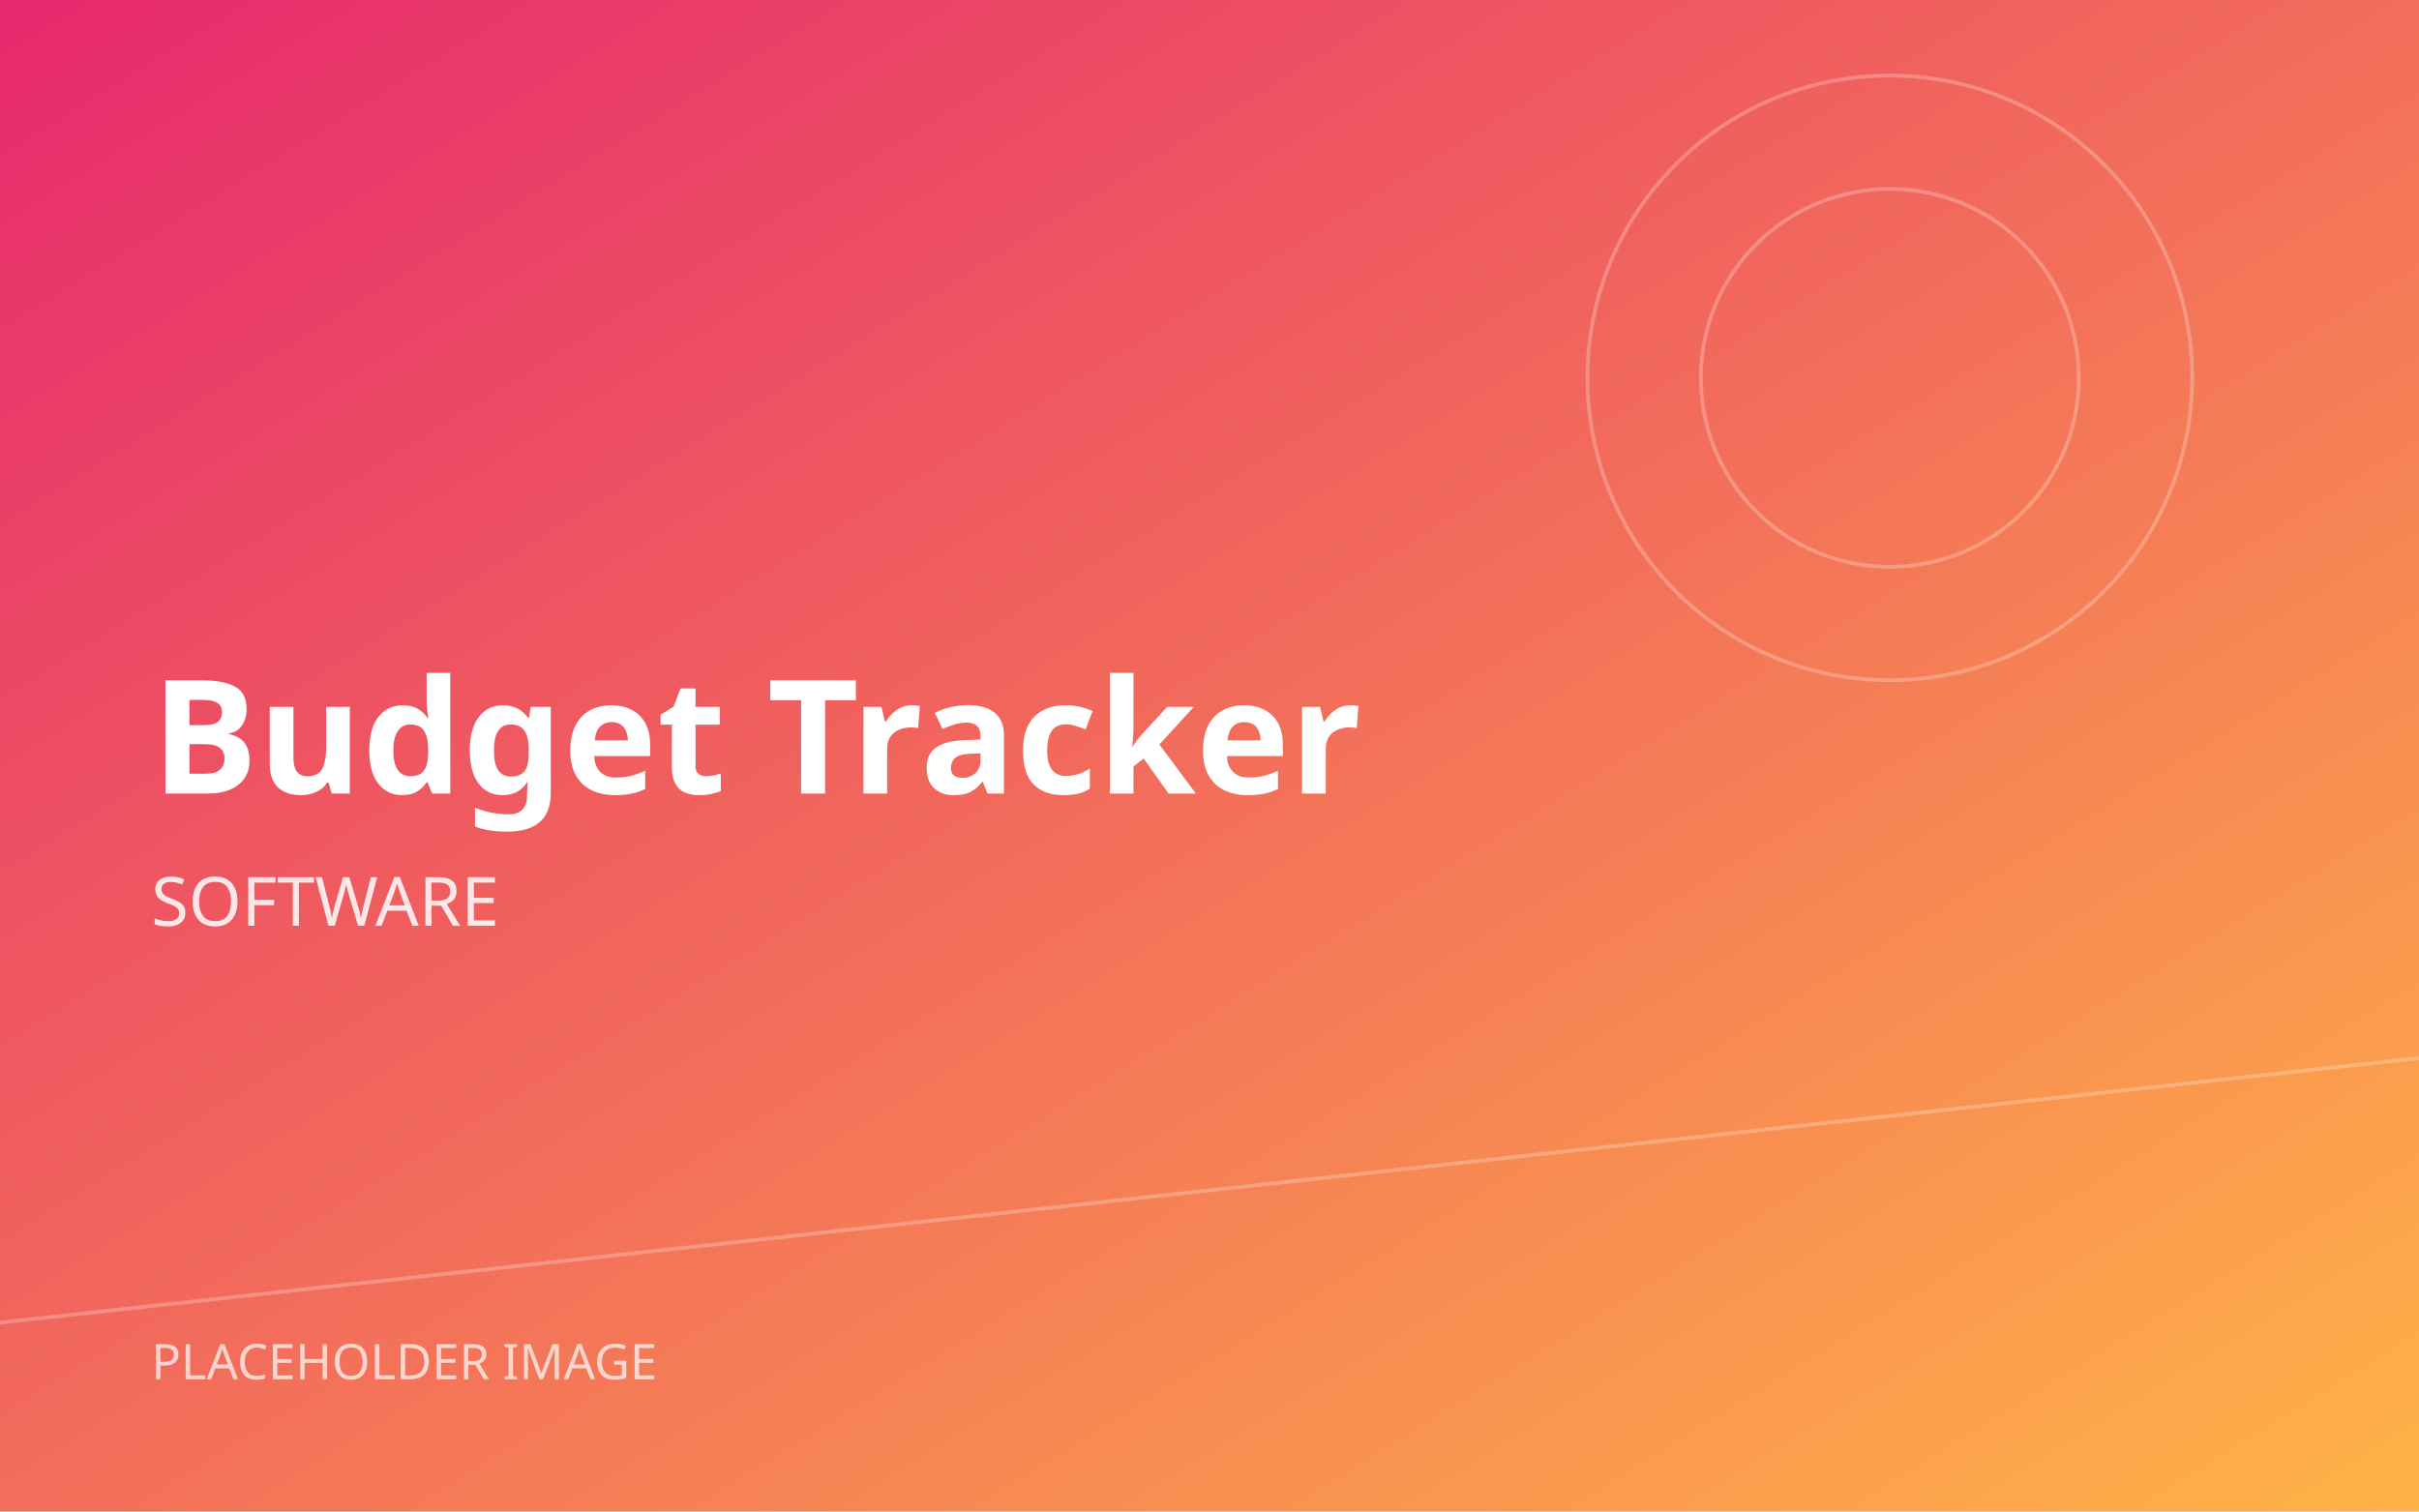
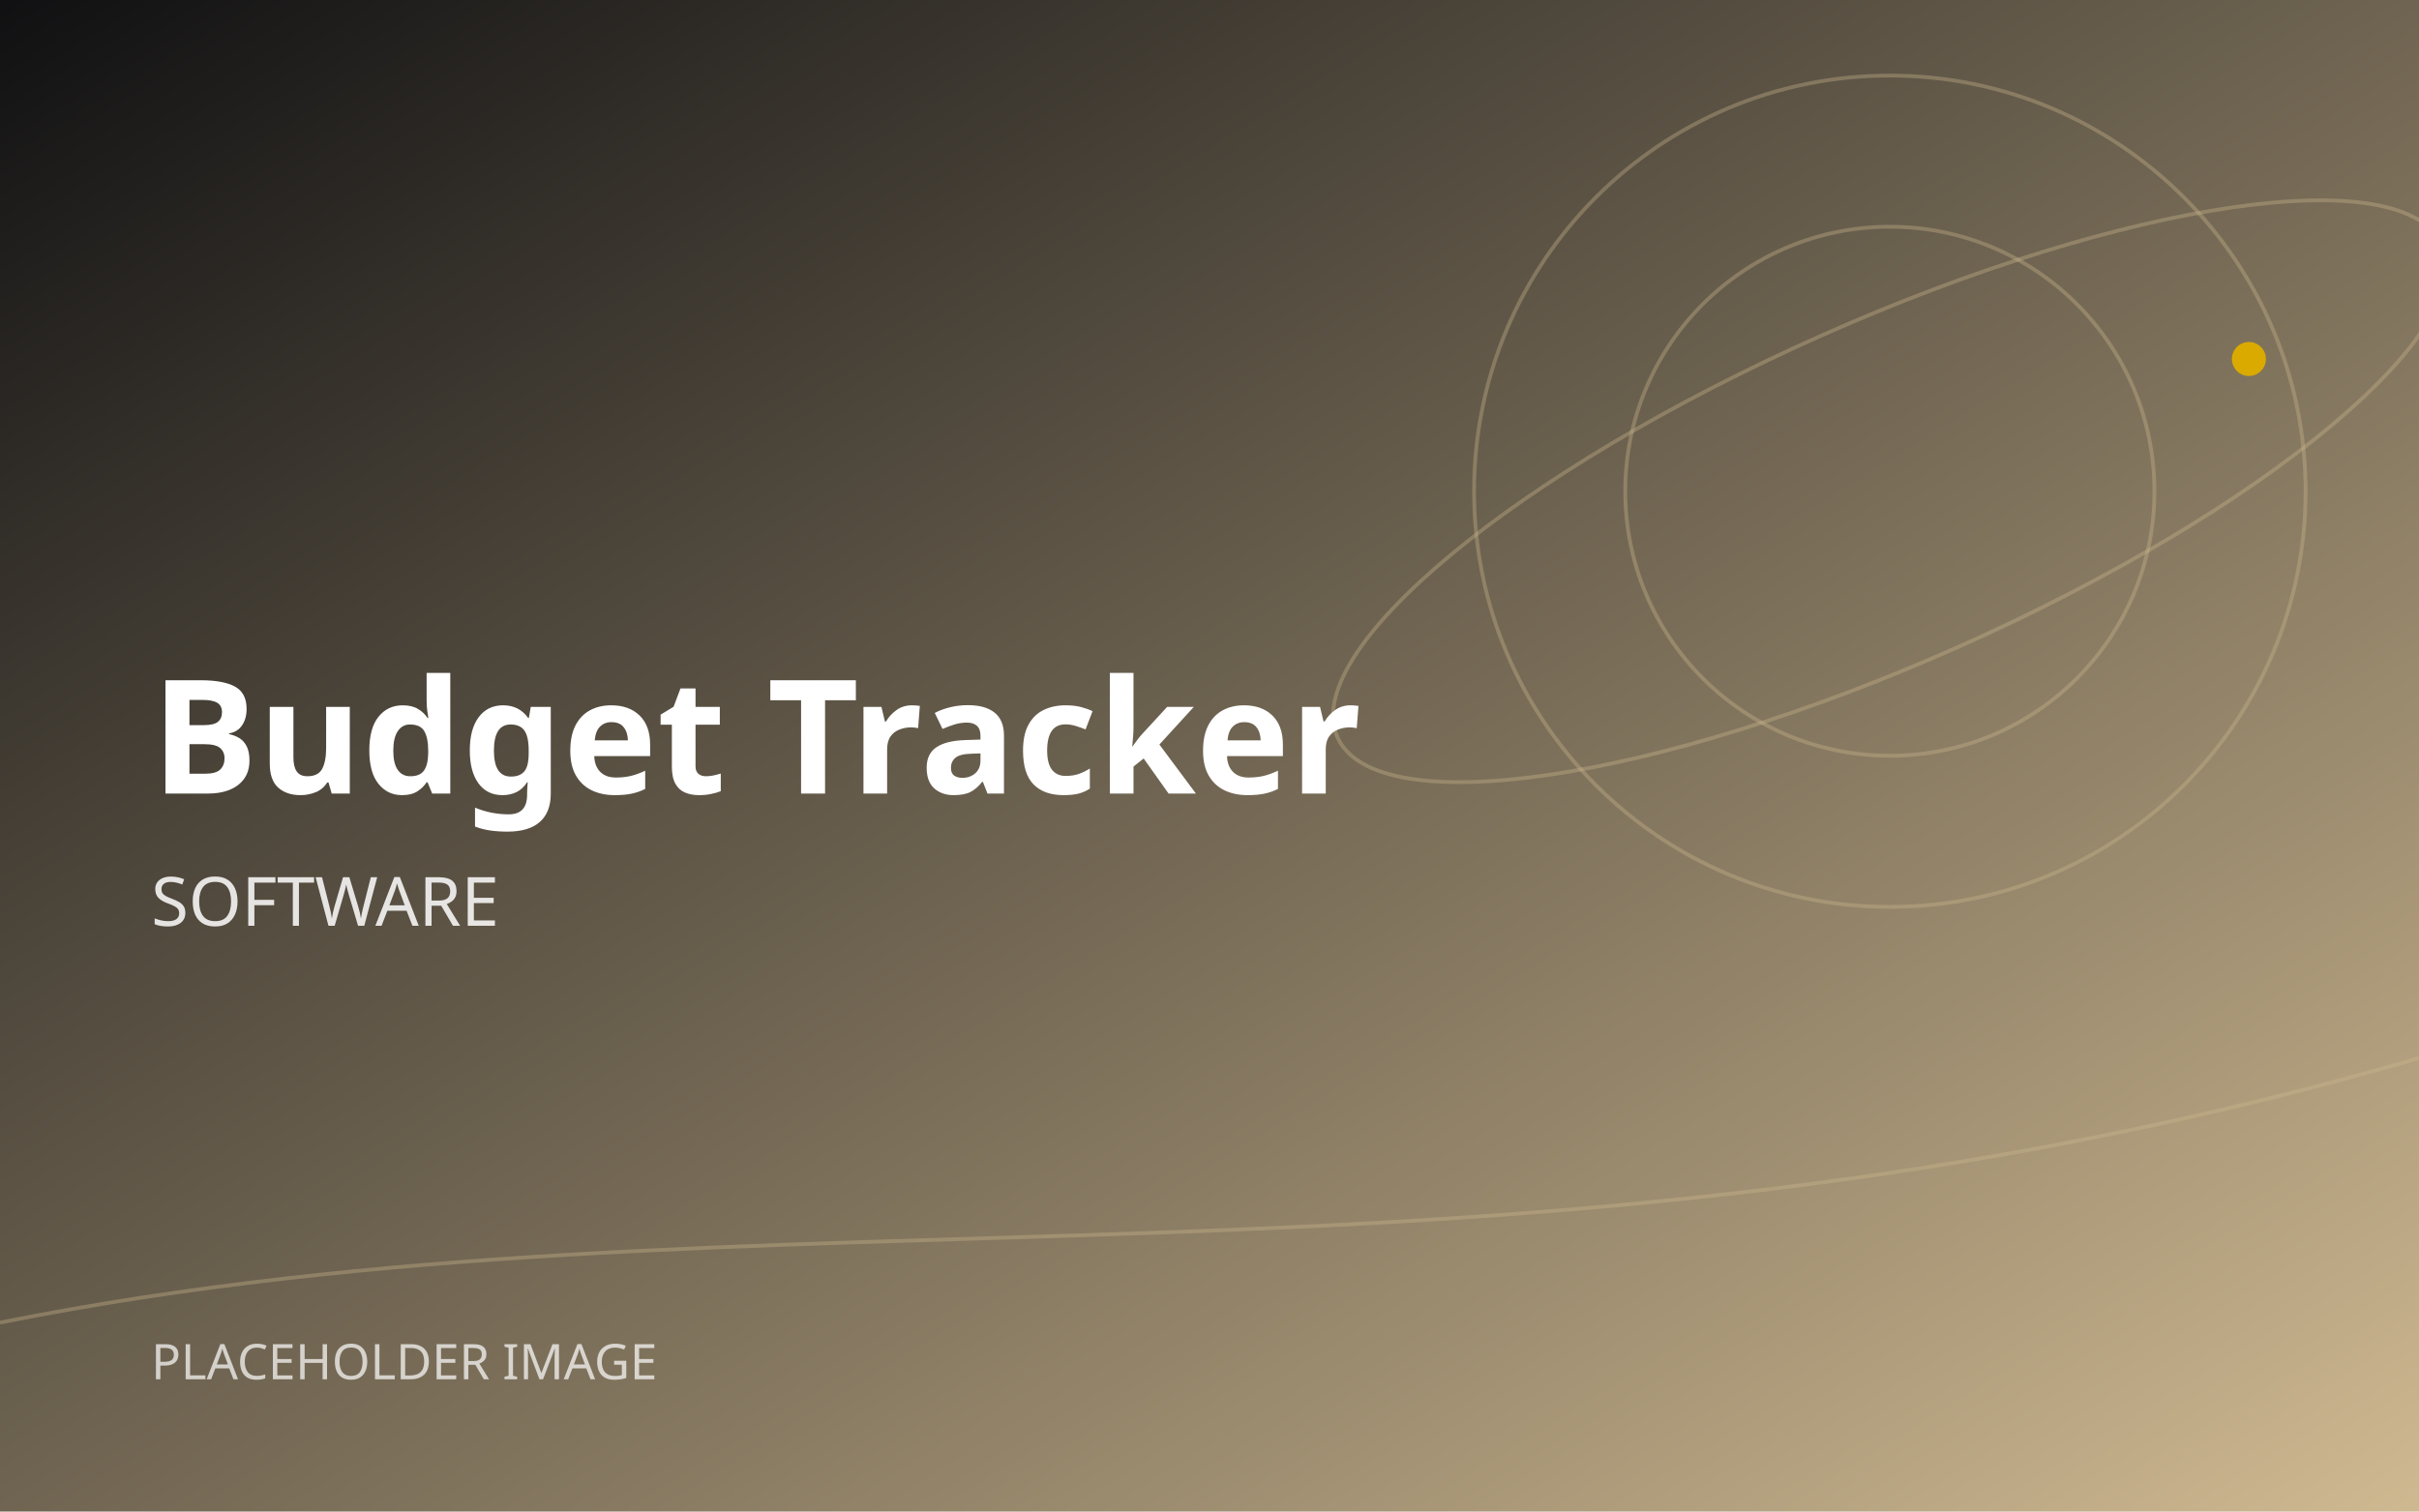
<svg xmlns="http://www.w3.org/2000/svg" viewBox="0 0 1280 800" width="1280" height="800">
  <defs>
    <linearGradient id="g" x1="0" y1="0" x2="1" y2="1">
-       <stop offset="0" stop-color="#e6286e" />
-       <stop offset="1" stop-color="#ffb347" />
+       <stop offset="0" stop-color="#101012" />
+       <stop offset="1" stop-color="#cfb991" />
    </linearGradient>
  </defs>
  <rect width="1280" height="800" fill="url(#g)" />
-   <g fill="none" stroke="#fff" stroke-opacity=".25" stroke-width="2">
-     <circle cx="1000" cy="200" r="160" />
-     <circle cx="1000" cy="200" r="100" />
-     <path d="M0 700 L1280 560" />
+   <g fill="none" stroke="#cfb991" stroke-opacity=".35" stroke-width="2">
+     <circle cx="1000" cy="260" r="220" />
+     <circle cx="1000" cy="260" r="140" />
+     <ellipse cx="1000" cy="260" rx="320" ry="90" transform="rotate(-24 1000 260)" />
+     <path d="M0 700 C 400 620 800 700 1280 560" />
  </g>
+   <circle cx="1190" cy="190" r="9" fill="#daaa00" />
  <text x="80" y="420" font-family="system-ui,sans-serif" font-size="84" font-weight="800" fill="#fff">Budget Tracker</text>
  <text x="80" y="490" font-family="system-ui,sans-serif" font-size="36" fill="#fff" fill-opacity=".85">SOFTWARE</text>
  <text x="80" y="730" font-family="system-ui,sans-serif" font-size="26" fill="#fff" fill-opacity=".7">PLACEHOLDER IMAGE</text>
</svg>
